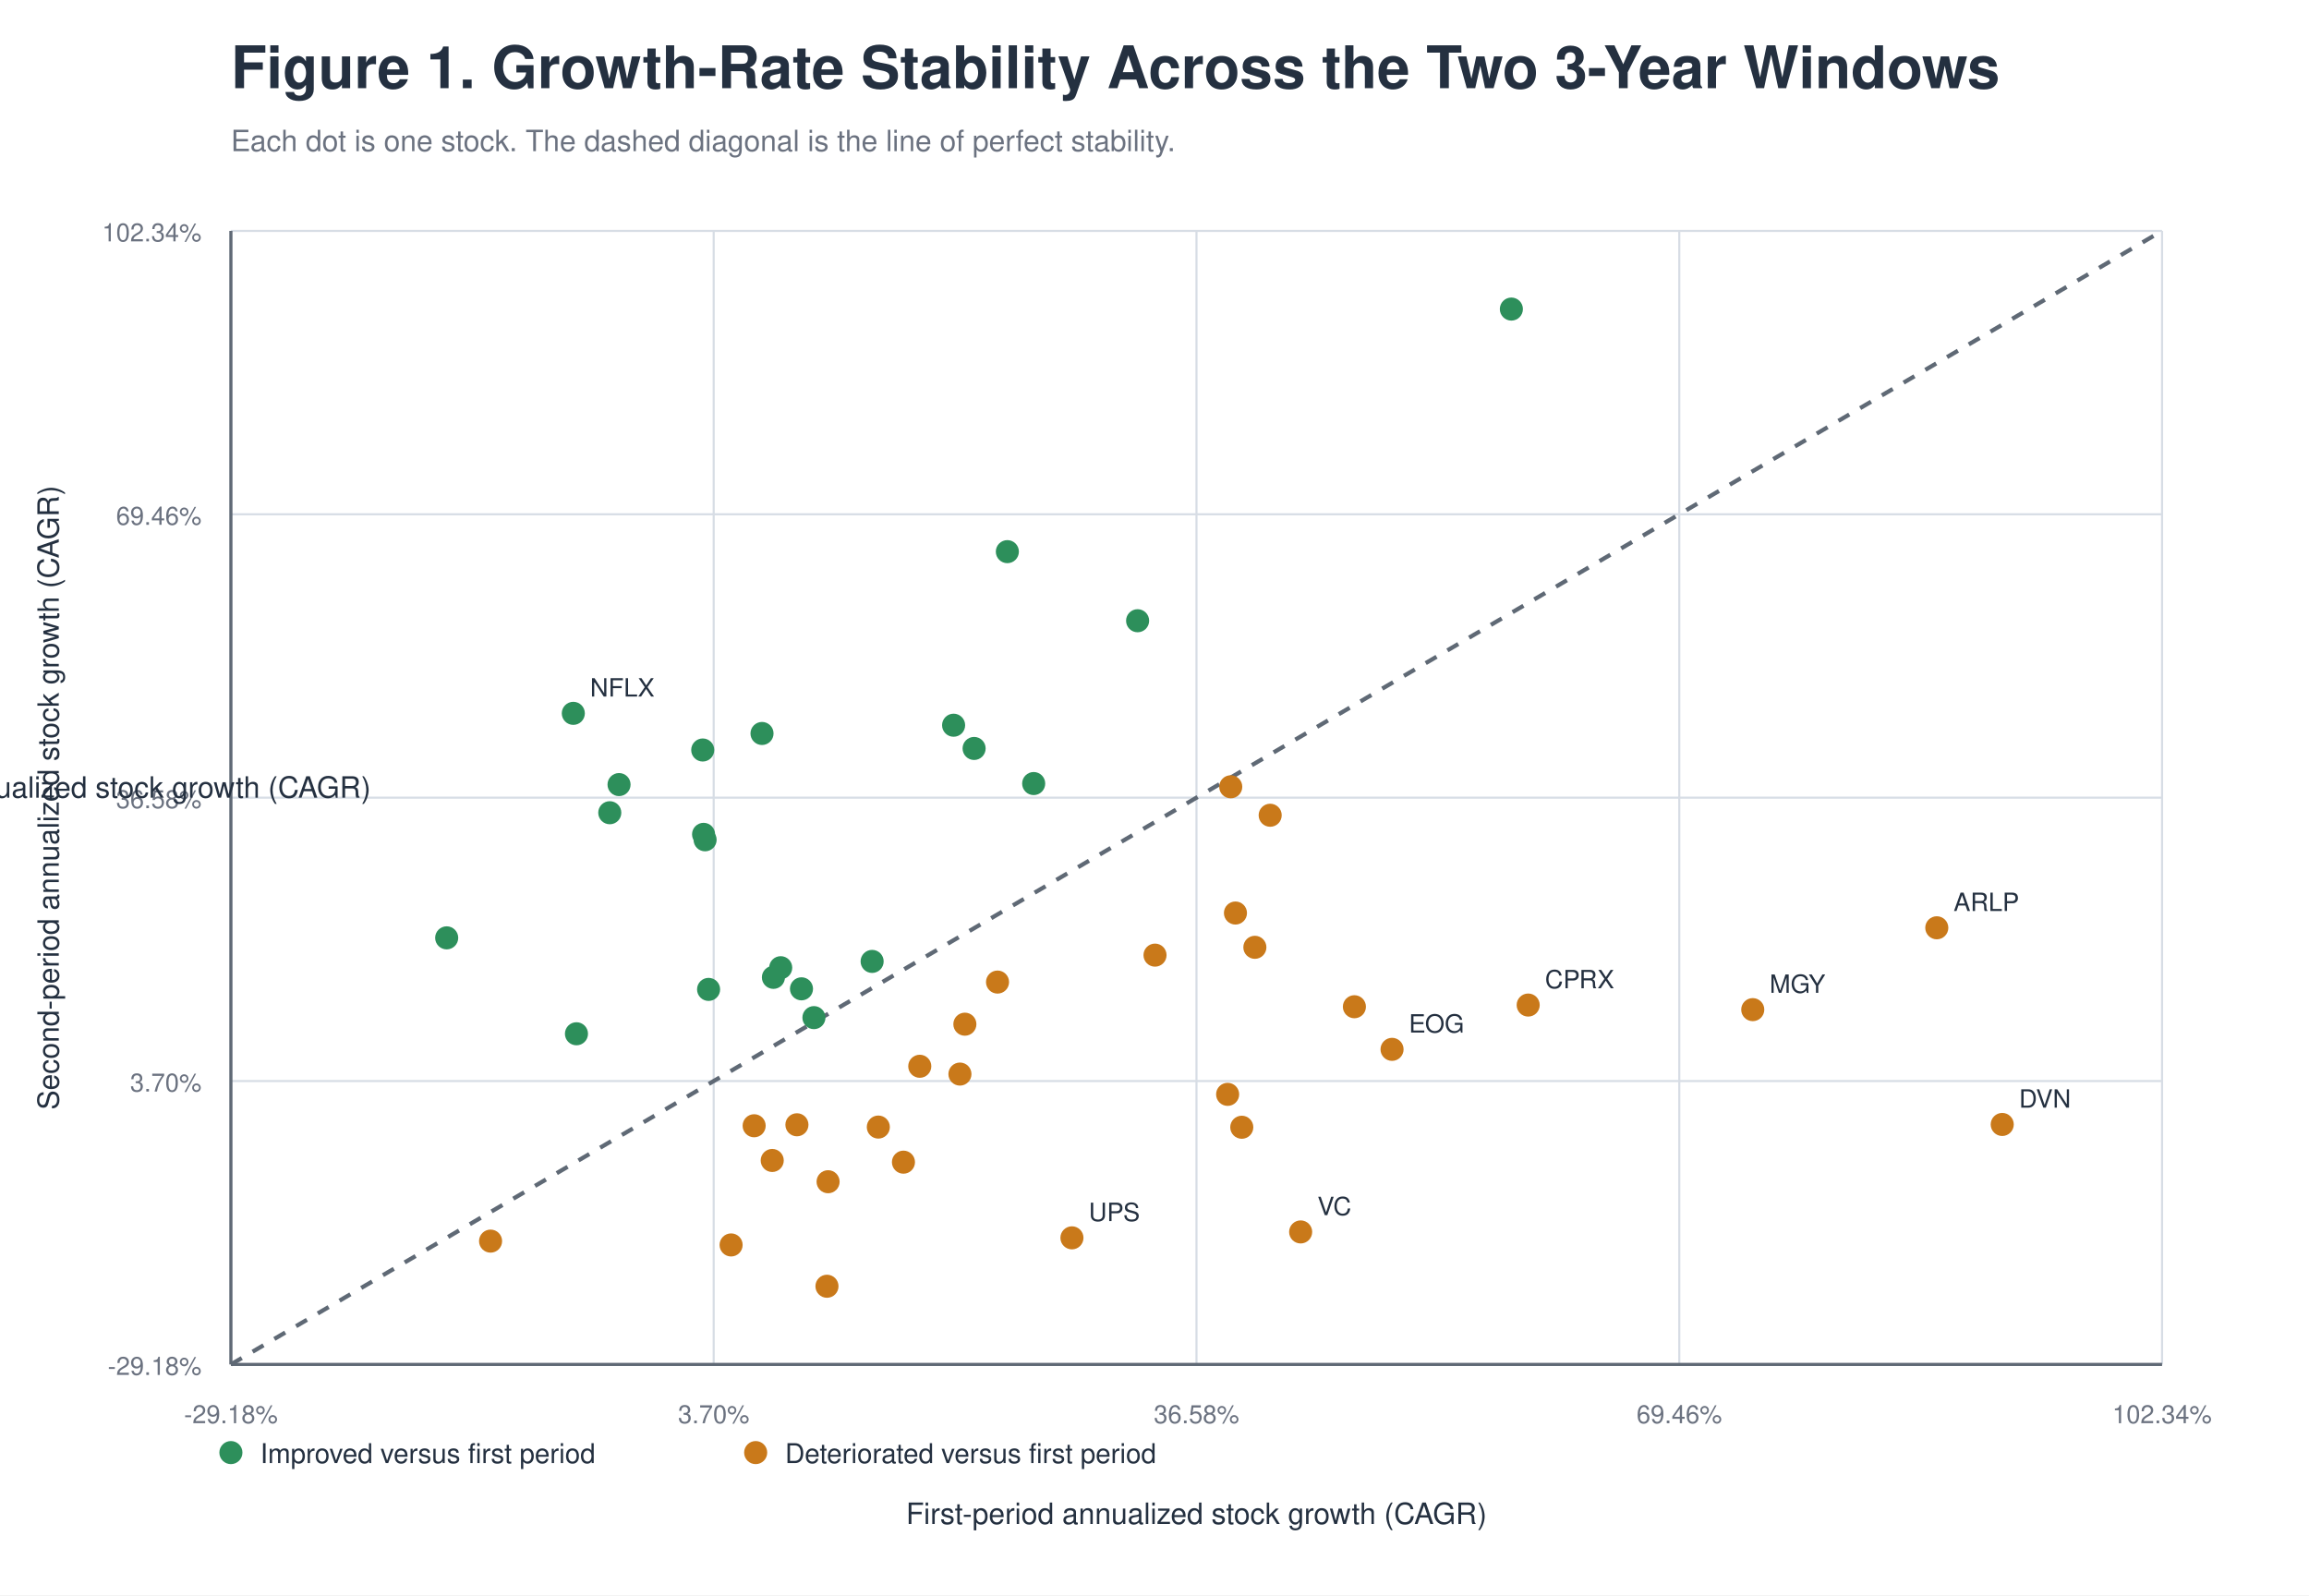
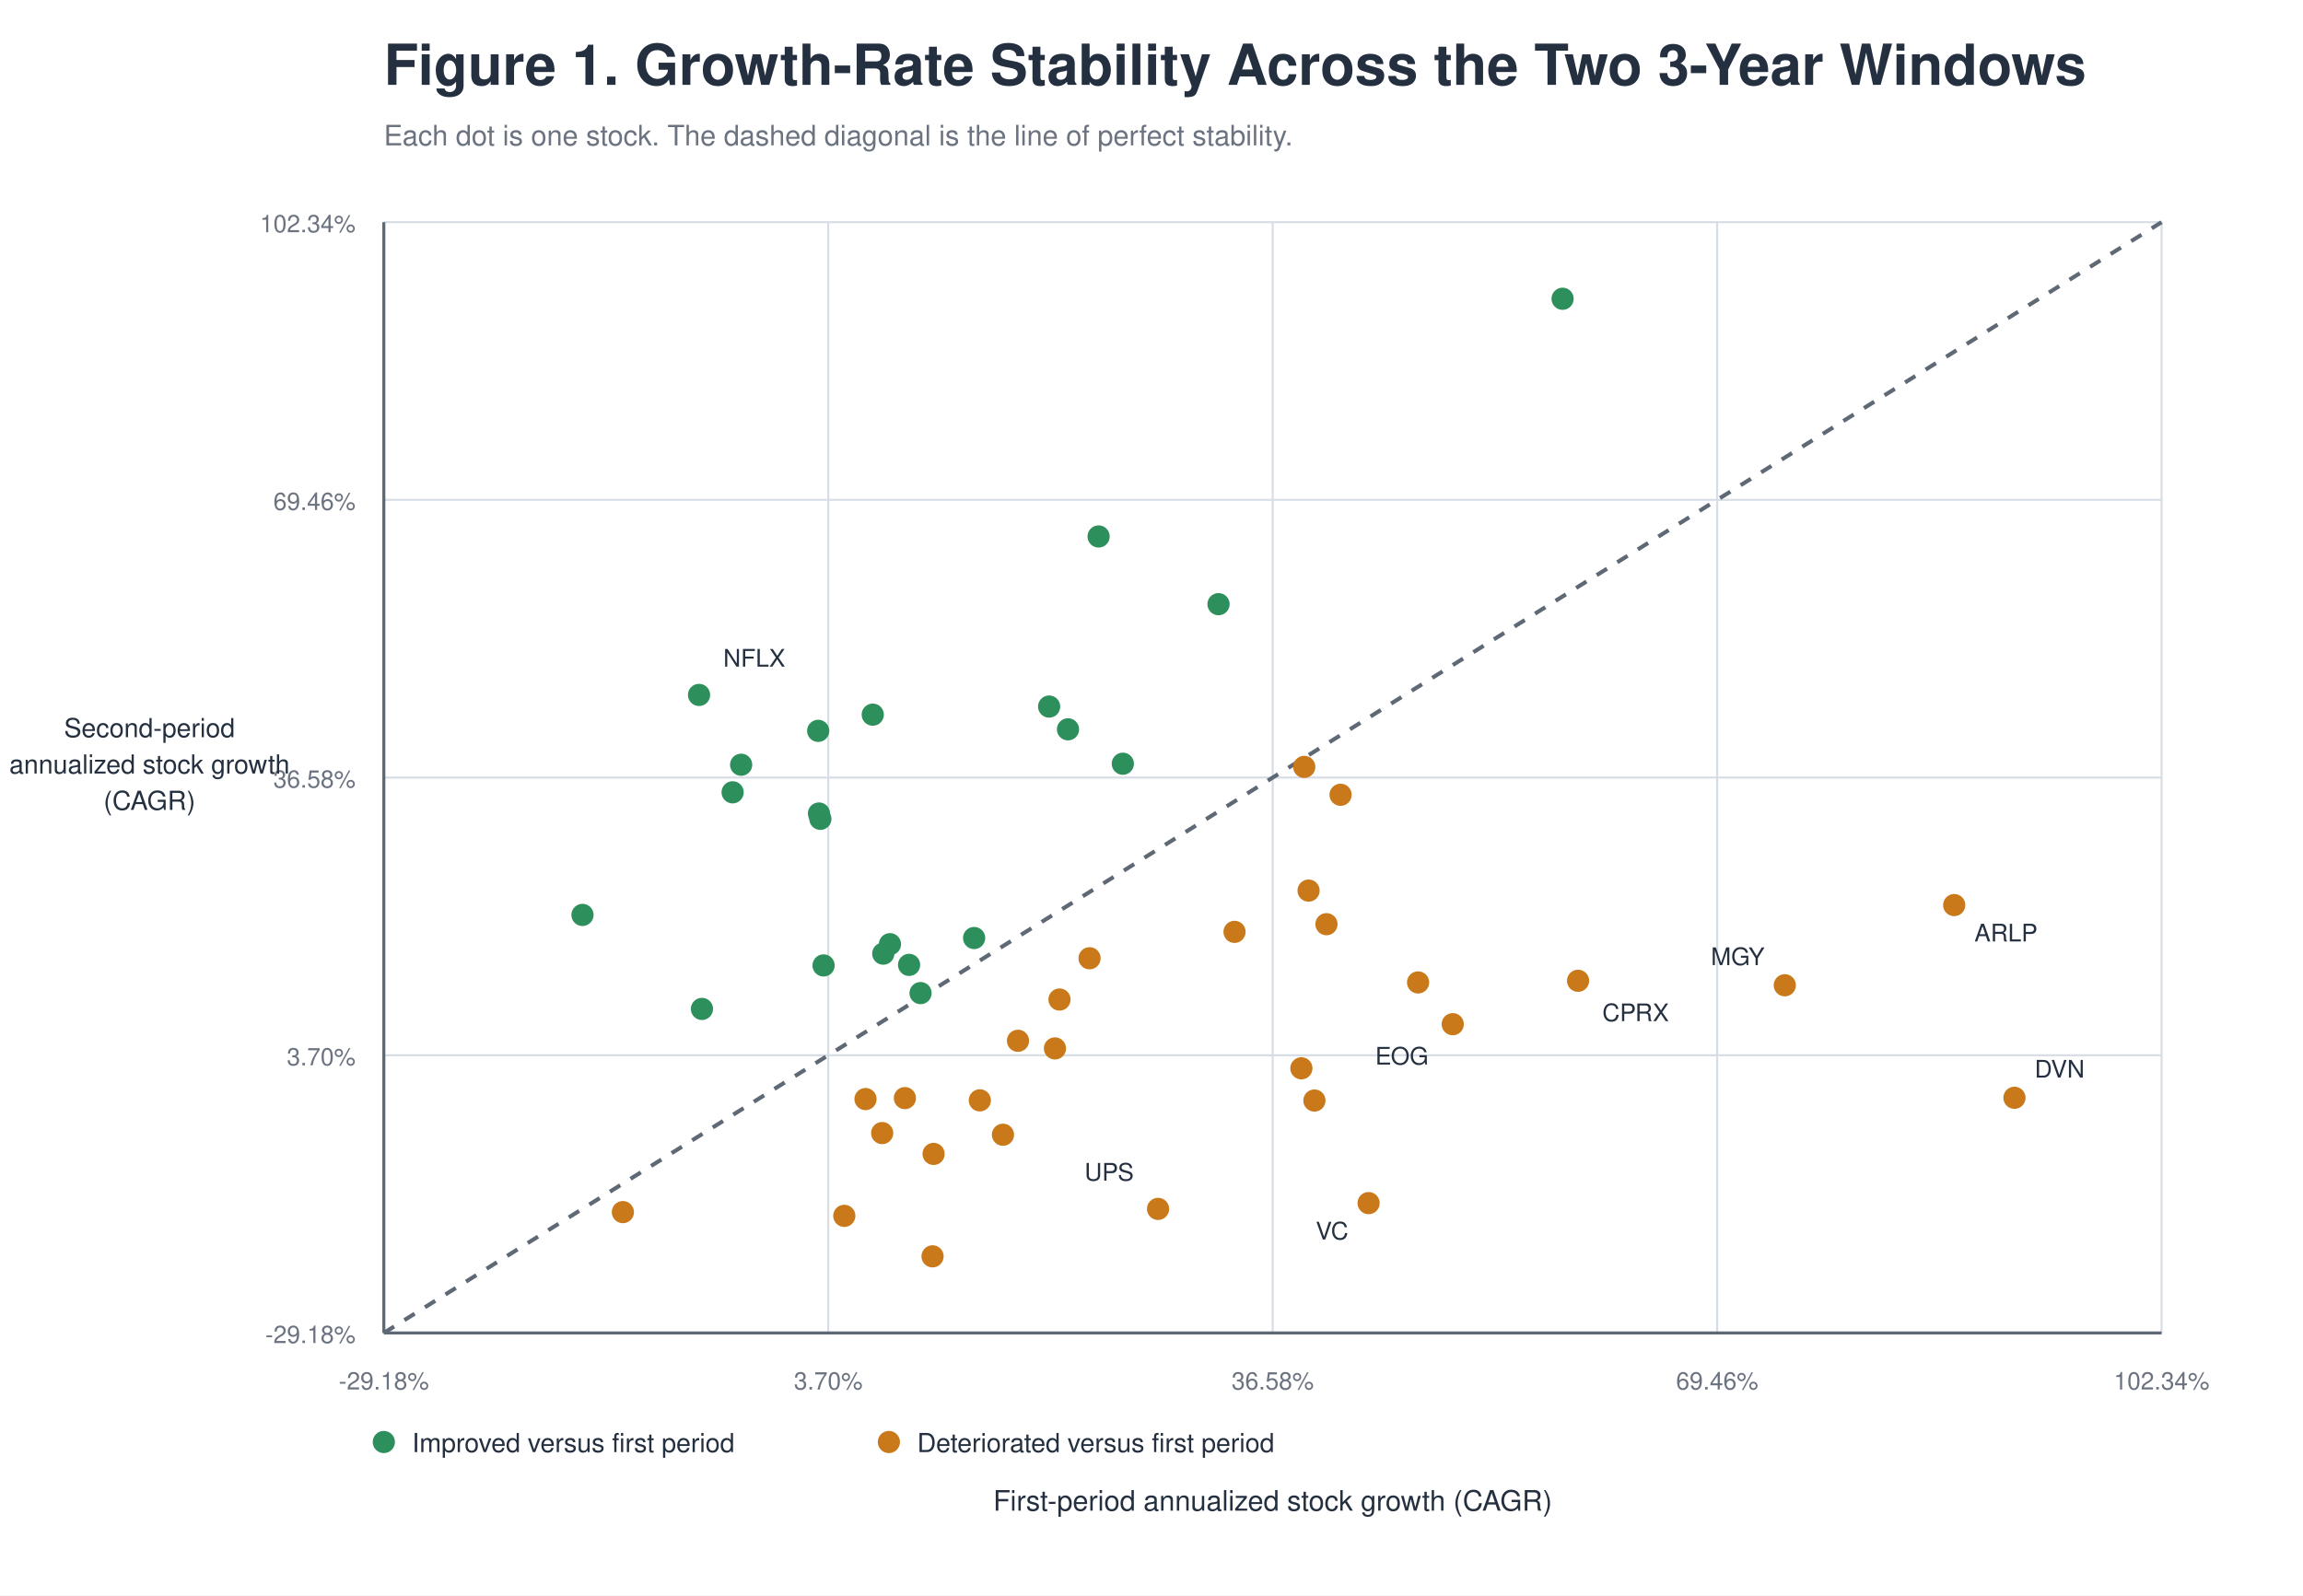
- <svg xmlns="http://www.w3.org/2000/svg" width="1100" height="760" viewBox="0 0 1100 760">
-   <rect x="0" y="0" width="1100" height="760" fill="#ffffff" />
-   <text x="110" y="42" font-family="Helvetica, Arial, sans-serif" font-size="28" font-weight="700" fill="#243040" text-anchor="start">Figure 1. Growth-Rate Stability Across the Two 3-Year Windows</text>
-   <text x="110" y="72" font-family="Helvetica, Arial, sans-serif" font-size="14" font-weight="400" fill="#6b7280" text-anchor="start">Each dot is one stock. The dashed diagonal is the line of perfect stability.</text>
-   <line x1="110" y1="650.0" x2="1030" y2="650.0" stroke="#d7dde5" stroke-width="1" />
-   <line x1="110.0" y1="110" x2="110.0" y2="650" stroke="#d7dde5" stroke-width="1" />
-   <text x="96" y="655.0" font-family="Helvetica, Arial, sans-serif" font-size="12" font-weight="400" fill="#6b7280" text-anchor="end">-29.18%</text>
-   <text x="110.0" y="678" font-family="Helvetica, Arial, sans-serif" font-size="12" font-weight="400" fill="#6b7280" text-anchor="middle">-29.18%</text>
-   <line x1="110" y1="515.0" x2="1030" y2="515.0" stroke="#d7dde5" stroke-width="1" />
-   <line x1="340.0" y1="110" x2="340.0" y2="650" stroke="#d7dde5" stroke-width="1" />
-   <text x="96" y="520.0" font-family="Helvetica, Arial, sans-serif" font-size="12" font-weight="400" fill="#6b7280" text-anchor="end">3.70%</text>
-   <text x="340.0" y="678" font-family="Helvetica, Arial, sans-serif" font-size="12" font-weight="400" fill="#6b7280" text-anchor="middle">3.70%</text>
-   <line x1="110" y1="380.0" x2="1030" y2="380.0" stroke="#d7dde5" stroke-width="1" />
-   <line x1="570.0" y1="110" x2="570.0" y2="650" stroke="#d7dde5" stroke-width="1" />
-   <text x="96" y="385.0" font-family="Helvetica, Arial, sans-serif" font-size="12" font-weight="400" fill="#6b7280" text-anchor="end">36.58%</text>
-   <text x="570.0" y="678" font-family="Helvetica, Arial, sans-serif" font-size="12" font-weight="400" fill="#6b7280" text-anchor="middle">36.58%</text>
-   <line x1="110" y1="245.0" x2="1030" y2="245.0" stroke="#d7dde5" stroke-width="1" />
-   <line x1="800.0" y1="110" x2="800.0" y2="650" stroke="#d7dde5" stroke-width="1" />
-   <text x="96" y="250.0" font-family="Helvetica, Arial, sans-serif" font-size="12" font-weight="400" fill="#6b7280" text-anchor="end">69.46%</text>
-   <text x="800.0" y="678" font-family="Helvetica, Arial, sans-serif" font-size="12" font-weight="400" fill="#6b7280" text-anchor="middle">69.46%</text>
-   <line x1="110" y1="110.0" x2="1030" y2="110.0" stroke="#d7dde5" stroke-width="1" />
-   <line x1="1030.0" y1="110" x2="1030.0" y2="650" stroke="#d7dde5" stroke-width="1" />
-   <text x="96" y="115.0" font-family="Helvetica, Arial, sans-serif" font-size="12" font-weight="400" fill="#6b7280" text-anchor="end">102.34%</text>
-   <text x="1030.0" y="678" font-family="Helvetica, Arial, sans-serif" font-size="12" font-weight="400" fill="#6b7280" text-anchor="middle">102.34%</text>
-   <line x1="110" y1="650" x2="1030" y2="110" stroke="#5f6975" stroke-width="2" stroke-dasharray="6 6" />
-   <line x1="110" y1="110" x2="110" y2="650" stroke="#5f6975" stroke-width="1.5" />
-   <line x1="110" y1="650" x2="1030" y2="650" stroke="#5f6975" stroke-width="1.5" />
-   <circle cx="290.497" cy="387.177" r="5.5" fill="#2d8f5b" stroke="none" />
-   <circle cx="348.295" cy="593.077" r="5.5" fill="#c9791a" stroke="none" />
-   <circle cx="597.816" cy="451.291" r="5.5" fill="#c9791a" stroke="none" />
-   <circle cx="953.854" cy="535.679" r="5.5" fill="#c9791a" stroke="none" />
-   <circle cx="337.57" cy="471.341" r="5.5" fill="#2d8f5b" stroke="none" />
-   <circle cx="415.478" cy="458.006" r="5.5" fill="#2d8f5b" stroke="none" />
-   <circle cx="645.232" cy="479.602" r="5.5" fill="#c9791a" stroke="none" />
-   <circle cx="454.294" cy="345.488" r="5.5" fill="#2d8f5b" stroke="none" />
-   <circle cx="274.626" cy="492.479" r="5.5" fill="#2d8f5b" stroke="none" />
-   <circle cx="363.02" cy="349.421" r="5.5" fill="#2d8f5b" stroke="none" />
-   <circle cx="294.908" cy="373.767" r="5.5" fill="#2d8f5b" stroke="none" />
-   <circle cx="273.124" cy="339.832" r="5.5" fill="#2d8f5b" stroke="none" />
-   <circle cx="720.012" cy="147.241" r="5.5" fill="#2d8f5b" stroke="none" />
-   <circle cx="394.499" cy="562.964" r="5.5" fill="#c9791a" stroke="none" />
-   <circle cx="619.626" cy="586.881" r="5.5" fill="#c9791a" stroke="none" />
-   <circle cx="457.309" cy="511.68" r="5.5" fill="#c9791a" stroke="none" />
-   <circle cx="541.953" cy="295.713" r="5.5" fill="#2d8f5b" stroke="none" />
-   <circle cx="922.681" cy="441.99" r="5.5" fill="#c9791a" stroke="none" />
-   <circle cx="379.651" cy="535.834" r="5.5" fill="#c9791a" stroke="none" />
-   <circle cx="464.061" cy="356.556" r="5.5" fill="#2d8f5b" stroke="none" />
-   <circle cx="584.84" cy="521.342" r="5.5" fill="#c9791a" stroke="none" />
-   <circle cx="334.783" cy="357.292" r="5.5" fill="#2d8f5b" stroke="none" />
-   <circle cx="728.023" cy="478.798" r="5.5" fill="#c9791a" stroke="none" />
-   <circle cx="663.166" cy="499.9" r="5.5" fill="#c9791a" stroke="none" />
-   <circle cx="335.906" cy="400.069" r="5.5" fill="#2d8f5b" stroke="none" />
-   <circle cx="367.887" cy="552.834" r="5.5" fill="#c9791a" stroke="none" />
-   <circle cx="588.565" cy="434.959" r="5.5" fill="#c9791a" stroke="none" />
-   <circle cx="591.582" cy="537.011" r="5.5" fill="#c9791a" stroke="none" />
-   <circle cx="393.966" cy="612.759" r="5.5" fill="#c9791a" stroke="none" />
-   <circle cx="371.925" cy="461.01" r="5.5" fill="#2d8f5b" stroke="none" />
-   <circle cx="605.112" cy="388.378" r="5.5" fill="#c9791a" stroke="none" />
-   <circle cx="835.007" cy="480.982" r="5.5" fill="#c9791a" stroke="none" />
-   <circle cx="475.219" cy="467.85" r="5.5" fill="#c9791a" stroke="none" />
-   <circle cx="212.8" cy="446.784" r="5.5" fill="#2d8f5b" stroke="none" />
-   <circle cx="233.707" cy="591.257" r="5.5" fill="#c9791a" stroke="none" />
-   <circle cx="381.823" cy="471.066" r="5.5" fill="#2d8f5b" stroke="none" />
-   <circle cx="492.44" cy="373.277" r="5.5" fill="#2d8f5b" stroke="none" />
-   <circle cx="359.274" cy="536.3" r="5.5" fill="#c9791a" stroke="none" />
-   <circle cx="479.899" cy="262.801" r="5.5" fill="#2d8f5b" stroke="none" />
-   <circle cx="335.184" cy="397.478" r="5.5" fill="#2d8f5b" stroke="none" />
-   <circle cx="387.755" cy="484.788" r="5.5" fill="#2d8f5b" stroke="none" />
-   <circle cx="430.401" cy="553.643" r="5.5" fill="#c9791a" stroke="none" />
-   <circle cx="550.245" cy="455.017" r="5.5" fill="#c9791a" stroke="none" />
-   <circle cx="368.455" cy="465.601" r="5.5" fill="#2d8f5b" stroke="none" />
-   <circle cx="586.322" cy="374.817" r="5.5" fill="#c9791a" stroke="none" />
-   <circle cx="438.177" cy="507.963" r="5.5" fill="#c9791a" stroke="none" />
-   <circle cx="459.661" cy="487.914" r="5.5" fill="#c9791a" stroke="none" />
-   <circle cx="418.429" cy="536.925" r="5.5" fill="#c9791a" stroke="none" />
-   <circle cx="510.669" cy="589.696" r="5.5" fill="#c9791a" stroke="none" />
-   <text x="961.854" y="527.679" font-family="Helvetica, Arial, sans-serif" font-size="12" font-weight="400" fill="#243040" text-anchor="start">DVN</text>
-   <text x="930.681" y="433.99" font-family="Helvetica, Arial, sans-serif" font-size="12" font-weight="400" fill="#243040" text-anchor="start">ARLP</text>
-   <text x="843.007" y="472.982" font-family="Helvetica, Arial, sans-serif" font-size="12" font-weight="400" fill="#243040" text-anchor="start">MGY</text>
-   <text x="627.626" y="578.881" font-family="Helvetica, Arial, sans-serif" font-size="12" font-weight="400" fill="#243040" text-anchor="start">VC</text>
-   <text x="281.124" y="331.832" font-family="Helvetica, Arial, sans-serif" font-size="12" font-weight="400" fill="#243040" text-anchor="start">NFLX</text>
-   <text x="736.023" y="470.798" font-family="Helvetica, Arial, sans-serif" font-size="12" font-weight="400" fill="#243040" text-anchor="start">CPRX</text>
-   <text x="518.669" y="581.696" font-family="Helvetica, Arial, sans-serif" font-size="12" font-weight="400" fill="#243040" text-anchor="start">UPS</text>
-   <text x="671.166" y="491.9" font-family="Helvetica, Arial, sans-serif" font-size="12" font-weight="400" fill="#243040" text-anchor="start">EOG</text>
-   <text x="570.0" y="726" font-family="Helvetica, Arial, sans-serif" font-size="14" font-weight="400" fill="#243040" text-anchor="middle">First-period annualized stock growth (CAGR)</text>
-   <text x="28" y="380.0" font-family="Helvetica, Arial, sans-serif" font-size="14" font-weight="400" fill="#243040" text-anchor="middle">Second-period annualized stock growth (CAGR)</text>
-   <g transform="translate(28,380.0) rotate(-90)" />
-   <text x="28" y="380.0" font-family="Helvetica, Arial, sans-serif" font-size="14" fill="#243040" text-anchor="middle" transform="rotate(-90 28 380.0)">Second-period annualized stock growth (CAGR)</text>
-   <circle cx="110" cy="692" r="5.5" fill="#2d8f5b" stroke="none" />
-   <text x="124" y="697" font-family="Helvetica, Arial, sans-serif" font-size="13" font-weight="400" fill="#243040" text-anchor="start">Improved versus first period</text>
-   <circle cx="360" cy="692" r="5.5" fill="#c9791a" stroke="none" />
-   <text x="374" y="697" font-family="Helvetica, Arial, sans-serif" font-size="13" font-weight="400" fill="#243040" text-anchor="start">Deteriorated versus first period</text>
+ <svg xmlns="http://www.w3.org/2000/svg" width="1140" height="790" viewBox="0 0 1140 790">
+   <rect x="0" y="0" width="1140" height="790" fill="#ffffff" />
+   <text x="190" y="42" font-family="Helvetica, Arial, sans-serif" font-size="28" font-weight="700" fill="#243040" text-anchor="start">Figure 1. Growth-Rate Stability Across the Two 3-Year Windows</text>
+   <text x="190" y="72" font-family="Helvetica, Arial, sans-serif" font-size="14" font-weight="400" fill="#6b7280" text-anchor="start">Each dot is one stock. The dashed diagonal is the line of perfect stability.</text>
+   <line x1="190" y1="660.0" x2="1070" y2="660.0" stroke="#d7dde5" stroke-width="1" />
+   <line x1="190.0" y1="110" x2="190.0" y2="660" stroke="#d7dde5" stroke-width="1" />
+   <text x="176" y="665.0" font-family="Helvetica, Arial, sans-serif" font-size="12" font-weight="400" fill="#6b7280" text-anchor="end">-29.18%</text>
+   <text x="190.0" y="688" font-family="Helvetica, Arial, sans-serif" font-size="12" font-weight="400" fill="#6b7280" text-anchor="middle">-29.18%</text>
+   <line x1="190" y1="522.5" x2="1070" y2="522.5" stroke="#d7dde5" stroke-width="1" />
+   <line x1="410.0" y1="110" x2="410.0" y2="660" stroke="#d7dde5" stroke-width="1" />
+   <text x="176" y="527.5" font-family="Helvetica, Arial, sans-serif" font-size="12" font-weight="400" fill="#6b7280" text-anchor="end">3.70%</text>
+   <text x="410.0" y="688" font-family="Helvetica, Arial, sans-serif" font-size="12" font-weight="400" fill="#6b7280" text-anchor="middle">3.70%</text>
+   <line x1="190" y1="385.0" x2="1070" y2="385.0" stroke="#d7dde5" stroke-width="1" />
+   <line x1="630.0" y1="110" x2="630.0" y2="660" stroke="#d7dde5" stroke-width="1" />
+   <text x="176" y="390.0" font-family="Helvetica, Arial, sans-serif" font-size="12" font-weight="400" fill="#6b7280" text-anchor="end">36.58%</text>
+   <text x="630.0" y="688" font-family="Helvetica, Arial, sans-serif" font-size="12" font-weight="400" fill="#6b7280" text-anchor="middle">36.58%</text>
+   <line x1="190" y1="247.5" x2="1070" y2="247.5" stroke="#d7dde5" stroke-width="1" />
+   <line x1="850" y1="110" x2="850" y2="660" stroke="#d7dde5" stroke-width="1" />
+   <text x="176" y="252.5" font-family="Helvetica, Arial, sans-serif" font-size="12" font-weight="400" fill="#6b7280" text-anchor="end">69.46%</text>
+   <text x="850" y="688" font-family="Helvetica, Arial, sans-serif" font-size="12" font-weight="400" fill="#6b7280" text-anchor="middle">69.46%</text>
+   <line x1="190" y1="110.0" x2="1070" y2="110.0" stroke="#d7dde5" stroke-width="1" />
+   <line x1="1070.0" y1="110" x2="1070.0" y2="660" stroke="#d7dde5" stroke-width="1" />
+   <text x="176" y="115.0" font-family="Helvetica, Arial, sans-serif" font-size="12" font-weight="400" fill="#6b7280" text-anchor="end">102.34%</text>
+   <text x="1070.0" y="688" font-family="Helvetica, Arial, sans-serif" font-size="12" font-weight="400" fill="#6b7280" text-anchor="middle">102.34%</text>
+   <line x1="190" y1="660" x2="1070" y2="110" stroke="#5f6975" stroke-width="2" stroke-dasharray="6 6" />
+   <line x1="190" y1="110" x2="190" y2="660" stroke="#5f6975" stroke-width="1.5" />
+   <line x1="190" y1="660" x2="1070" y2="660" stroke="#5f6975" stroke-width="1.5" />
+   <circle cx="362.65" cy="392.31" r="5.5" fill="#2d8f5b" stroke="none" />
+   <circle cx="417.935" cy="602.023" r="5.5" fill="#c9791a" stroke="none" />
+   <circle cx="656.607" cy="457.611" r="5.5" fill="#c9791a" stroke="none" />
+   <circle cx="997.165" cy="543.562" r="5.5" fill="#c9791a" stroke="none" />
+   <circle cx="407.676" cy="478.032" r="5.5" fill="#2d8f5b" stroke="none" />
+   <circle cx="482.196" cy="464.45" r="5.5" fill="#2d8f5b" stroke="none" />
+   <circle cx="701.961" cy="486.447" r="5.5" fill="#c9791a" stroke="none" />
+   <circle cx="519.325" cy="349.848" r="5.5" fill="#2d8f5b" stroke="none" />
+   <circle cx="347.468" cy="499.562" r="5.5" fill="#2d8f5b" stroke="none" />
+   <circle cx="432.019" cy="353.855" r="5.5" fill="#2d8f5b" stroke="none" />
+   <circle cx="366.869" cy="378.652" r="5.5" fill="#2d8f5b" stroke="none" />
+   <circle cx="346.032" cy="344.088" r="5.5" fill="#2d8f5b" stroke="none" />
+   <circle cx="773.49" cy="147.931" r="5.5" fill="#2d8f5b" stroke="none" />
+   <circle cx="462.129" cy="571.352" r="5.5" fill="#c9791a" stroke="none" />
+   <circle cx="677.468" cy="595.712" r="5.5" fill="#c9791a" stroke="none" />
+   <circle cx="522.208" cy="519.119" r="5.5" fill="#c9791a" stroke="none" />
+   <circle cx="603.173" cy="299.152" r="5.5" fill="#2d8f5b" stroke="none" />
+   <circle cx="967.347" cy="448.138" r="5.5" fill="#c9791a" stroke="none" />
+   <circle cx="447.927" cy="543.72" r="5.5" fill="#c9791a" stroke="none" />
+   <circle cx="528.667" cy="361.122" r="5.5" fill="#2d8f5b" stroke="none" />
+   <circle cx="644.194" cy="528.959" r="5.5" fill="#c9791a" stroke="none" />
+   <circle cx="405.01" cy="361.872" r="5.5" fill="#2d8f5b" stroke="none" />
+   <circle cx="781.152" cy="485.628" r="5.5" fill="#c9791a" stroke="none" />
+   <circle cx="719.115" cy="507.12" r="5.5" fill="#c9791a" stroke="none" />
+   <circle cx="406.084" cy="405.441" r="5.5" fill="#2d8f5b" stroke="none" />
+   <circle cx="436.675" cy="561.035" r="5.5" fill="#c9791a" stroke="none" />
+   <circle cx="647.758" cy="440.977" r="5.5" fill="#c9791a" stroke="none" />
+   <circle cx="650.643" cy="544.919" r="5.5" fill="#c9791a" stroke="none" />
+   <circle cx="461.62" cy="622.069" r="5.5" fill="#c9791a" stroke="none" />
+   <circle cx="440.537" cy="467.51" r="5.5" fill="#2d8f5b" stroke="none" />
+   <circle cx="663.585" cy="393.533" r="5.5" fill="#c9791a" stroke="none" />
+   <circle cx="883.485" cy="487.852" r="5.5" fill="#c9791a" stroke="none" />
+   <circle cx="539.34" cy="474.477" r="5.5" fill="#c9791a" stroke="none" />
+   <circle cx="288.331" cy="453.021" r="5.5" fill="#2d8f5b" stroke="none" />
+   <circle cx="308.328" cy="600.169" r="5.5" fill="#c9791a" stroke="none" />
+   <circle cx="450.005" cy="477.753" r="5.5" fill="#2d8f5b" stroke="none" />
+   <circle cx="555.812" cy="378.153" r="5.5" fill="#2d8f5b" stroke="none" />
+   <circle cx="428.436" cy="544.195" r="5.5" fill="#c9791a" stroke="none" />
+   <circle cx="543.816" cy="265.63" r="5.5" fill="#2d8f5b" stroke="none" />
+   <circle cx="405.393" cy="402.802" r="5.5" fill="#2d8f5b" stroke="none" />
+   <circle cx="455.678" cy="491.728" r="5.5" fill="#2d8f5b" stroke="none" />
+   <circle cx="496.47" cy="561.858" r="5.5" fill="#c9791a" stroke="none" />
+   <circle cx="611.104" cy="461.406" r="5.5" fill="#c9791a" stroke="none" />
+   <circle cx="437.218" cy="472.186" r="5.5" fill="#2d8f5b" stroke="none" />
+   <circle cx="645.612" cy="379.721" r="5.5" fill="#c9791a" stroke="none" />
+   <circle cx="503.909" cy="515.332" r="5.5" fill="#c9791a" stroke="none" />
+   <circle cx="524.459" cy="494.912" r="5.5" fill="#c9791a" stroke="none" />
+   <circle cx="485.019" cy="544.831" r="5.5" fill="#c9791a" stroke="none" />
+   <circle cx="573.249" cy="598.579" r="5.5" fill="#c9791a" stroke="none" />
+   <text x="1007.165" y="533.562" font-family="Helvetica, Arial, sans-serif" font-size="12" font-weight="400" fill="#243040" text-anchor="start">DVN</text>
+   <text x="977.347" y="466.138" font-family="Helvetica, Arial, sans-serif" font-size="12" font-weight="400" fill="#243040" text-anchor="start">ARLP</text>
+   <text x="873.485" y="477.852" font-family="Helvetica, Arial, sans-serif" font-size="12" font-weight="400" fill="#243040" text-anchor="end">MGY</text>
+   <text x="667.468" y="613.712" font-family="Helvetica, Arial, sans-serif" font-size="12" font-weight="400" fill="#243040" text-anchor="end">VC</text>
+   <text x="358.032" y="330.088" font-family="Helvetica, Arial, sans-serif" font-size="12" font-weight="400" fill="#243040" text-anchor="start">NFLX</text>
+   <text x="793.152" y="505.628" font-family="Helvetica, Arial, sans-serif" font-size="12" font-weight="400" fill="#243040" text-anchor="start">CPRX</text>
+   <text x="561.249" y="584.579" font-family="Helvetica, Arial, sans-serif" font-size="12" font-weight="400" fill="#243040" text-anchor="end">UPS</text>
+   <text x="707.115" y="527.12" font-family="Helvetica, Arial, sans-serif" font-size="12" font-weight="400" fill="#243040" text-anchor="end">EOG</text>
+   <text x="630.0" y="748" font-family="Helvetica, Arial, sans-serif" font-size="14" font-weight="400" fill="#243040" text-anchor="middle">First-period annualized stock growth (CAGR)</text>
+   <text x="74" y="365.0" font-family="Helvetica, Arial, sans-serif" font-size="13" font-weight="400" fill="#243040" text-anchor="middle">Second-period</text>
+   <text x="74" y="383.0" font-family="Helvetica, Arial, sans-serif" font-size="13" font-weight="400" fill="#243040" text-anchor="middle">annualized stock growth</text>
+   <text x="74" y="401.0" font-family="Helvetica, Arial, sans-serif" font-size="13" font-weight="400" fill="#243040" text-anchor="middle">(CAGR)</text>
+   <circle cx="190" cy="714" r="5.5" fill="#2d8f5b" stroke="none" />
+   <text x="204" y="719" font-family="Helvetica, Arial, sans-serif" font-size="13" font-weight="400" fill="#243040" text-anchor="start">Improved versus first period</text>
+   <circle cx="440" cy="714" r="5.5" fill="#c9791a" stroke="none" />
+   <text x="454" y="719" font-family="Helvetica, Arial, sans-serif" font-size="13" font-weight="400" fill="#243040" text-anchor="start">Deteriorated versus first period</text>
</svg>
